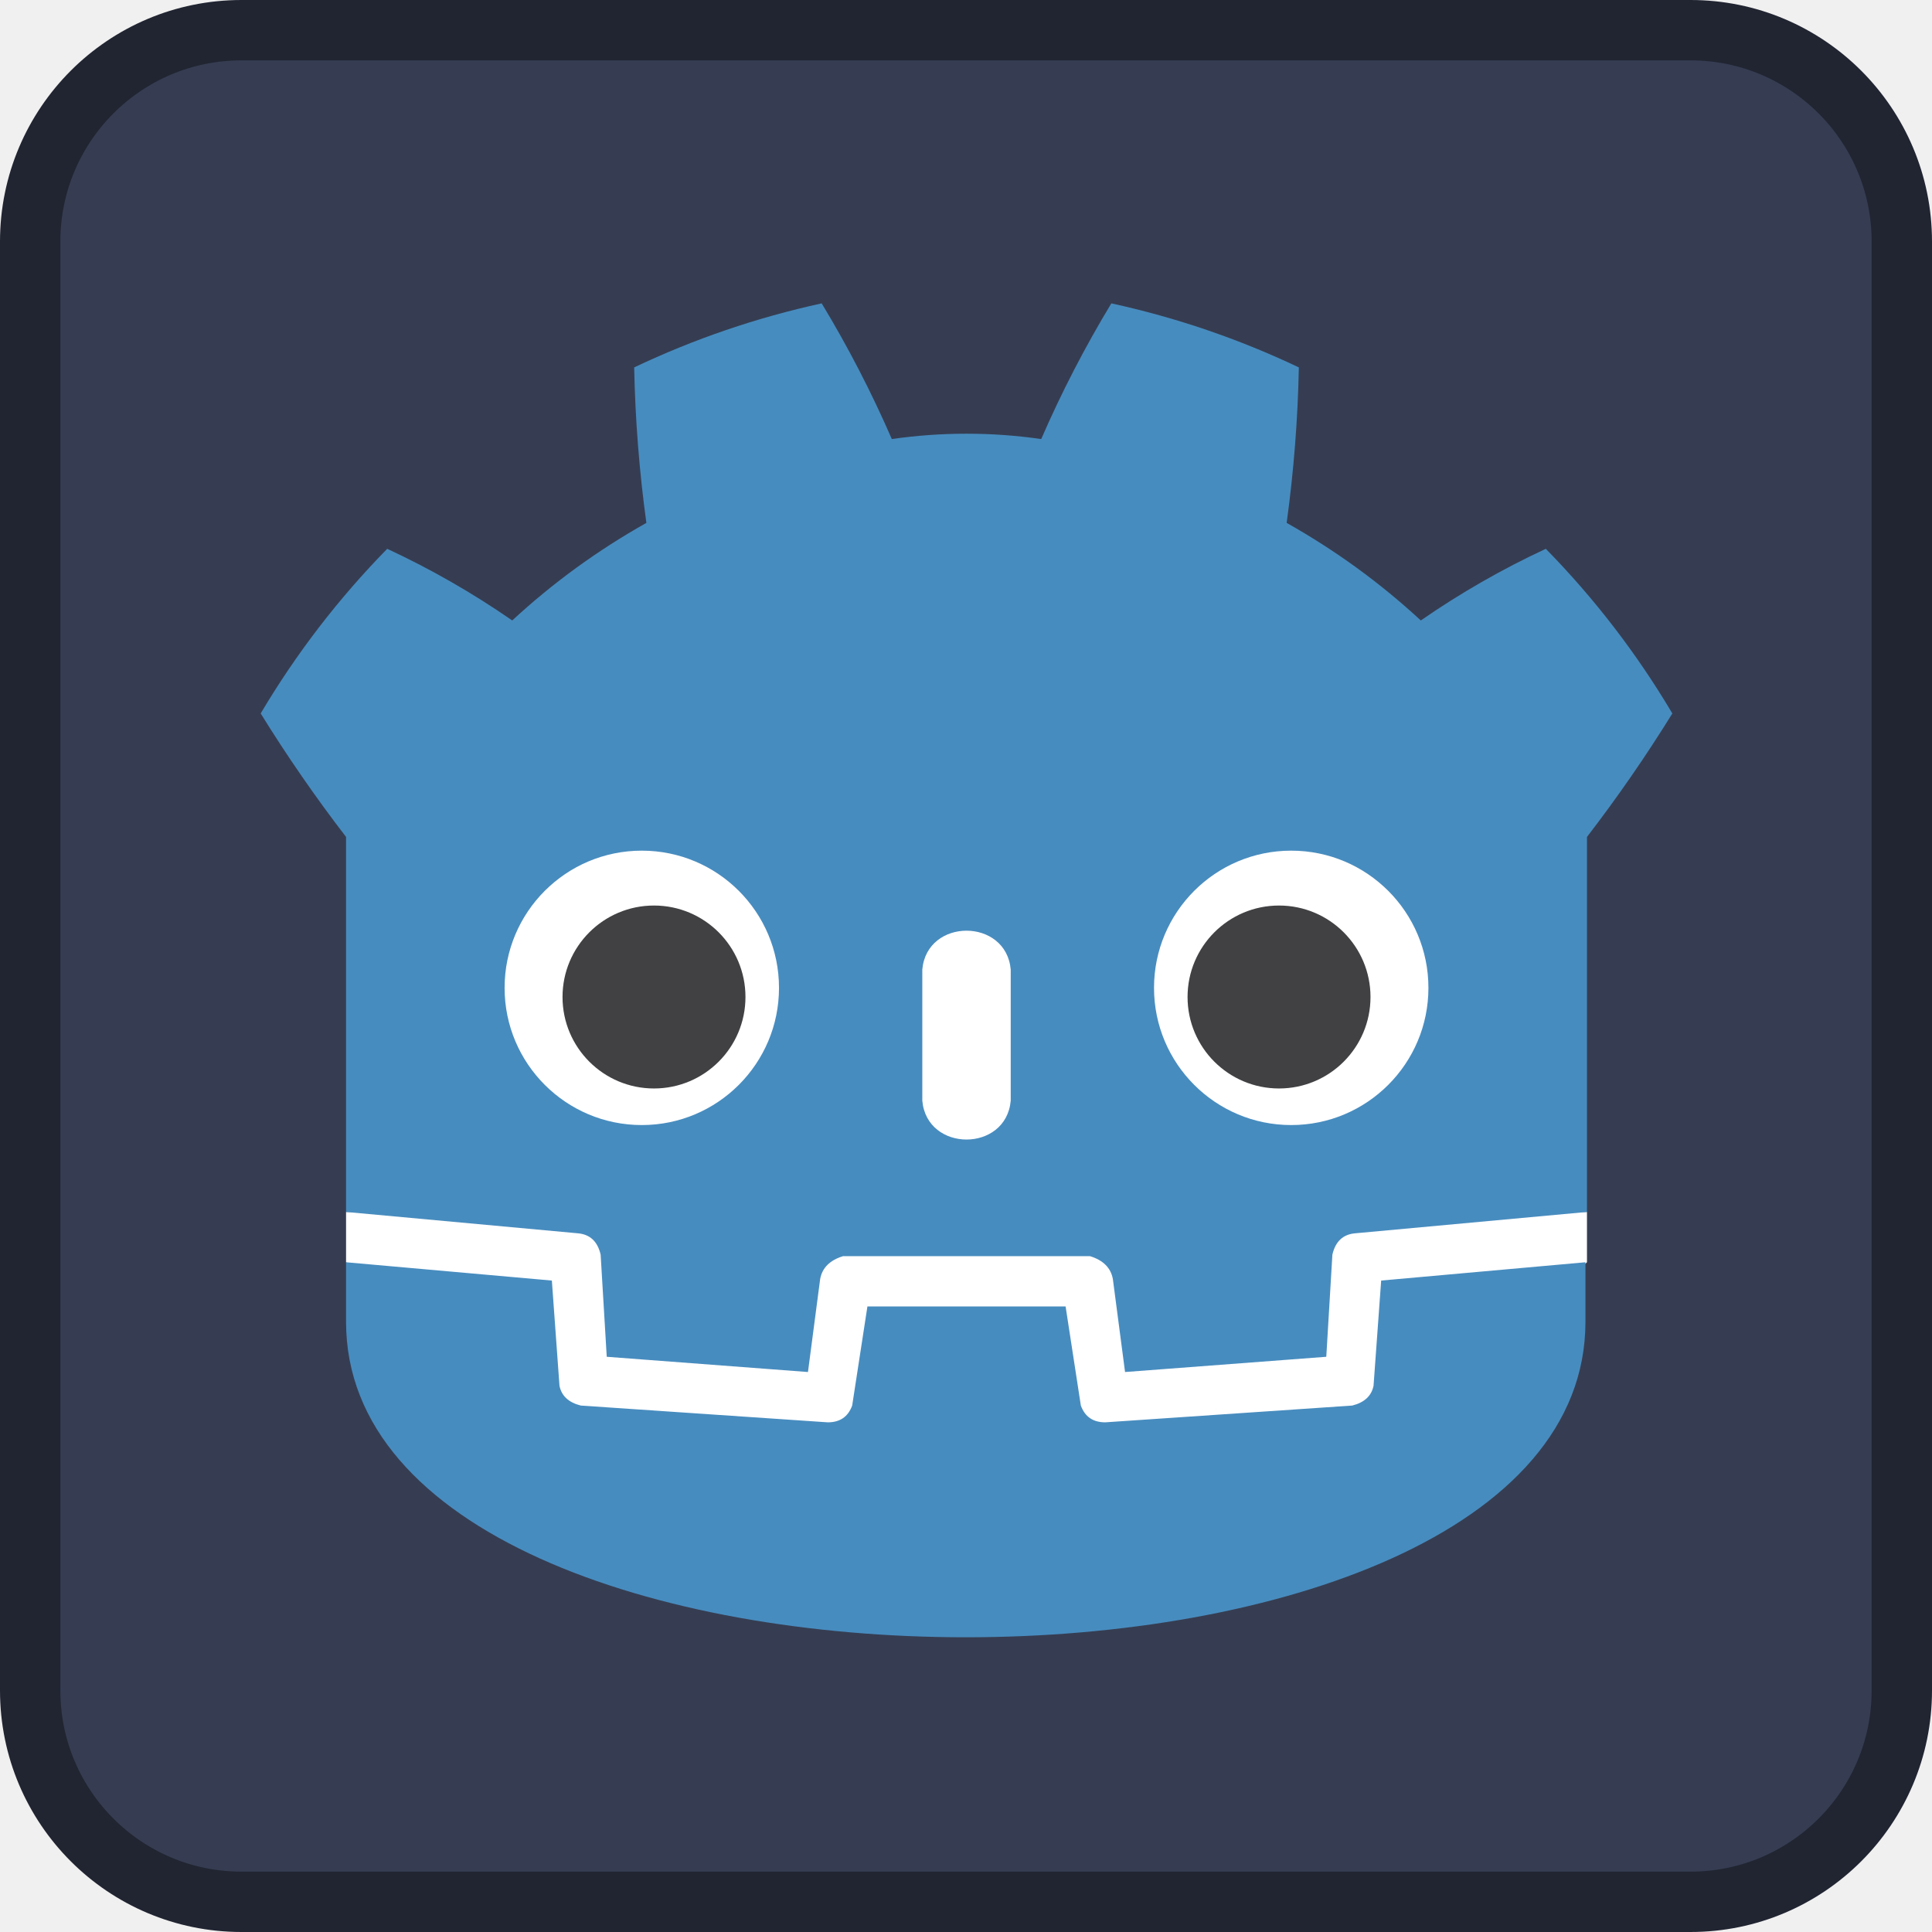
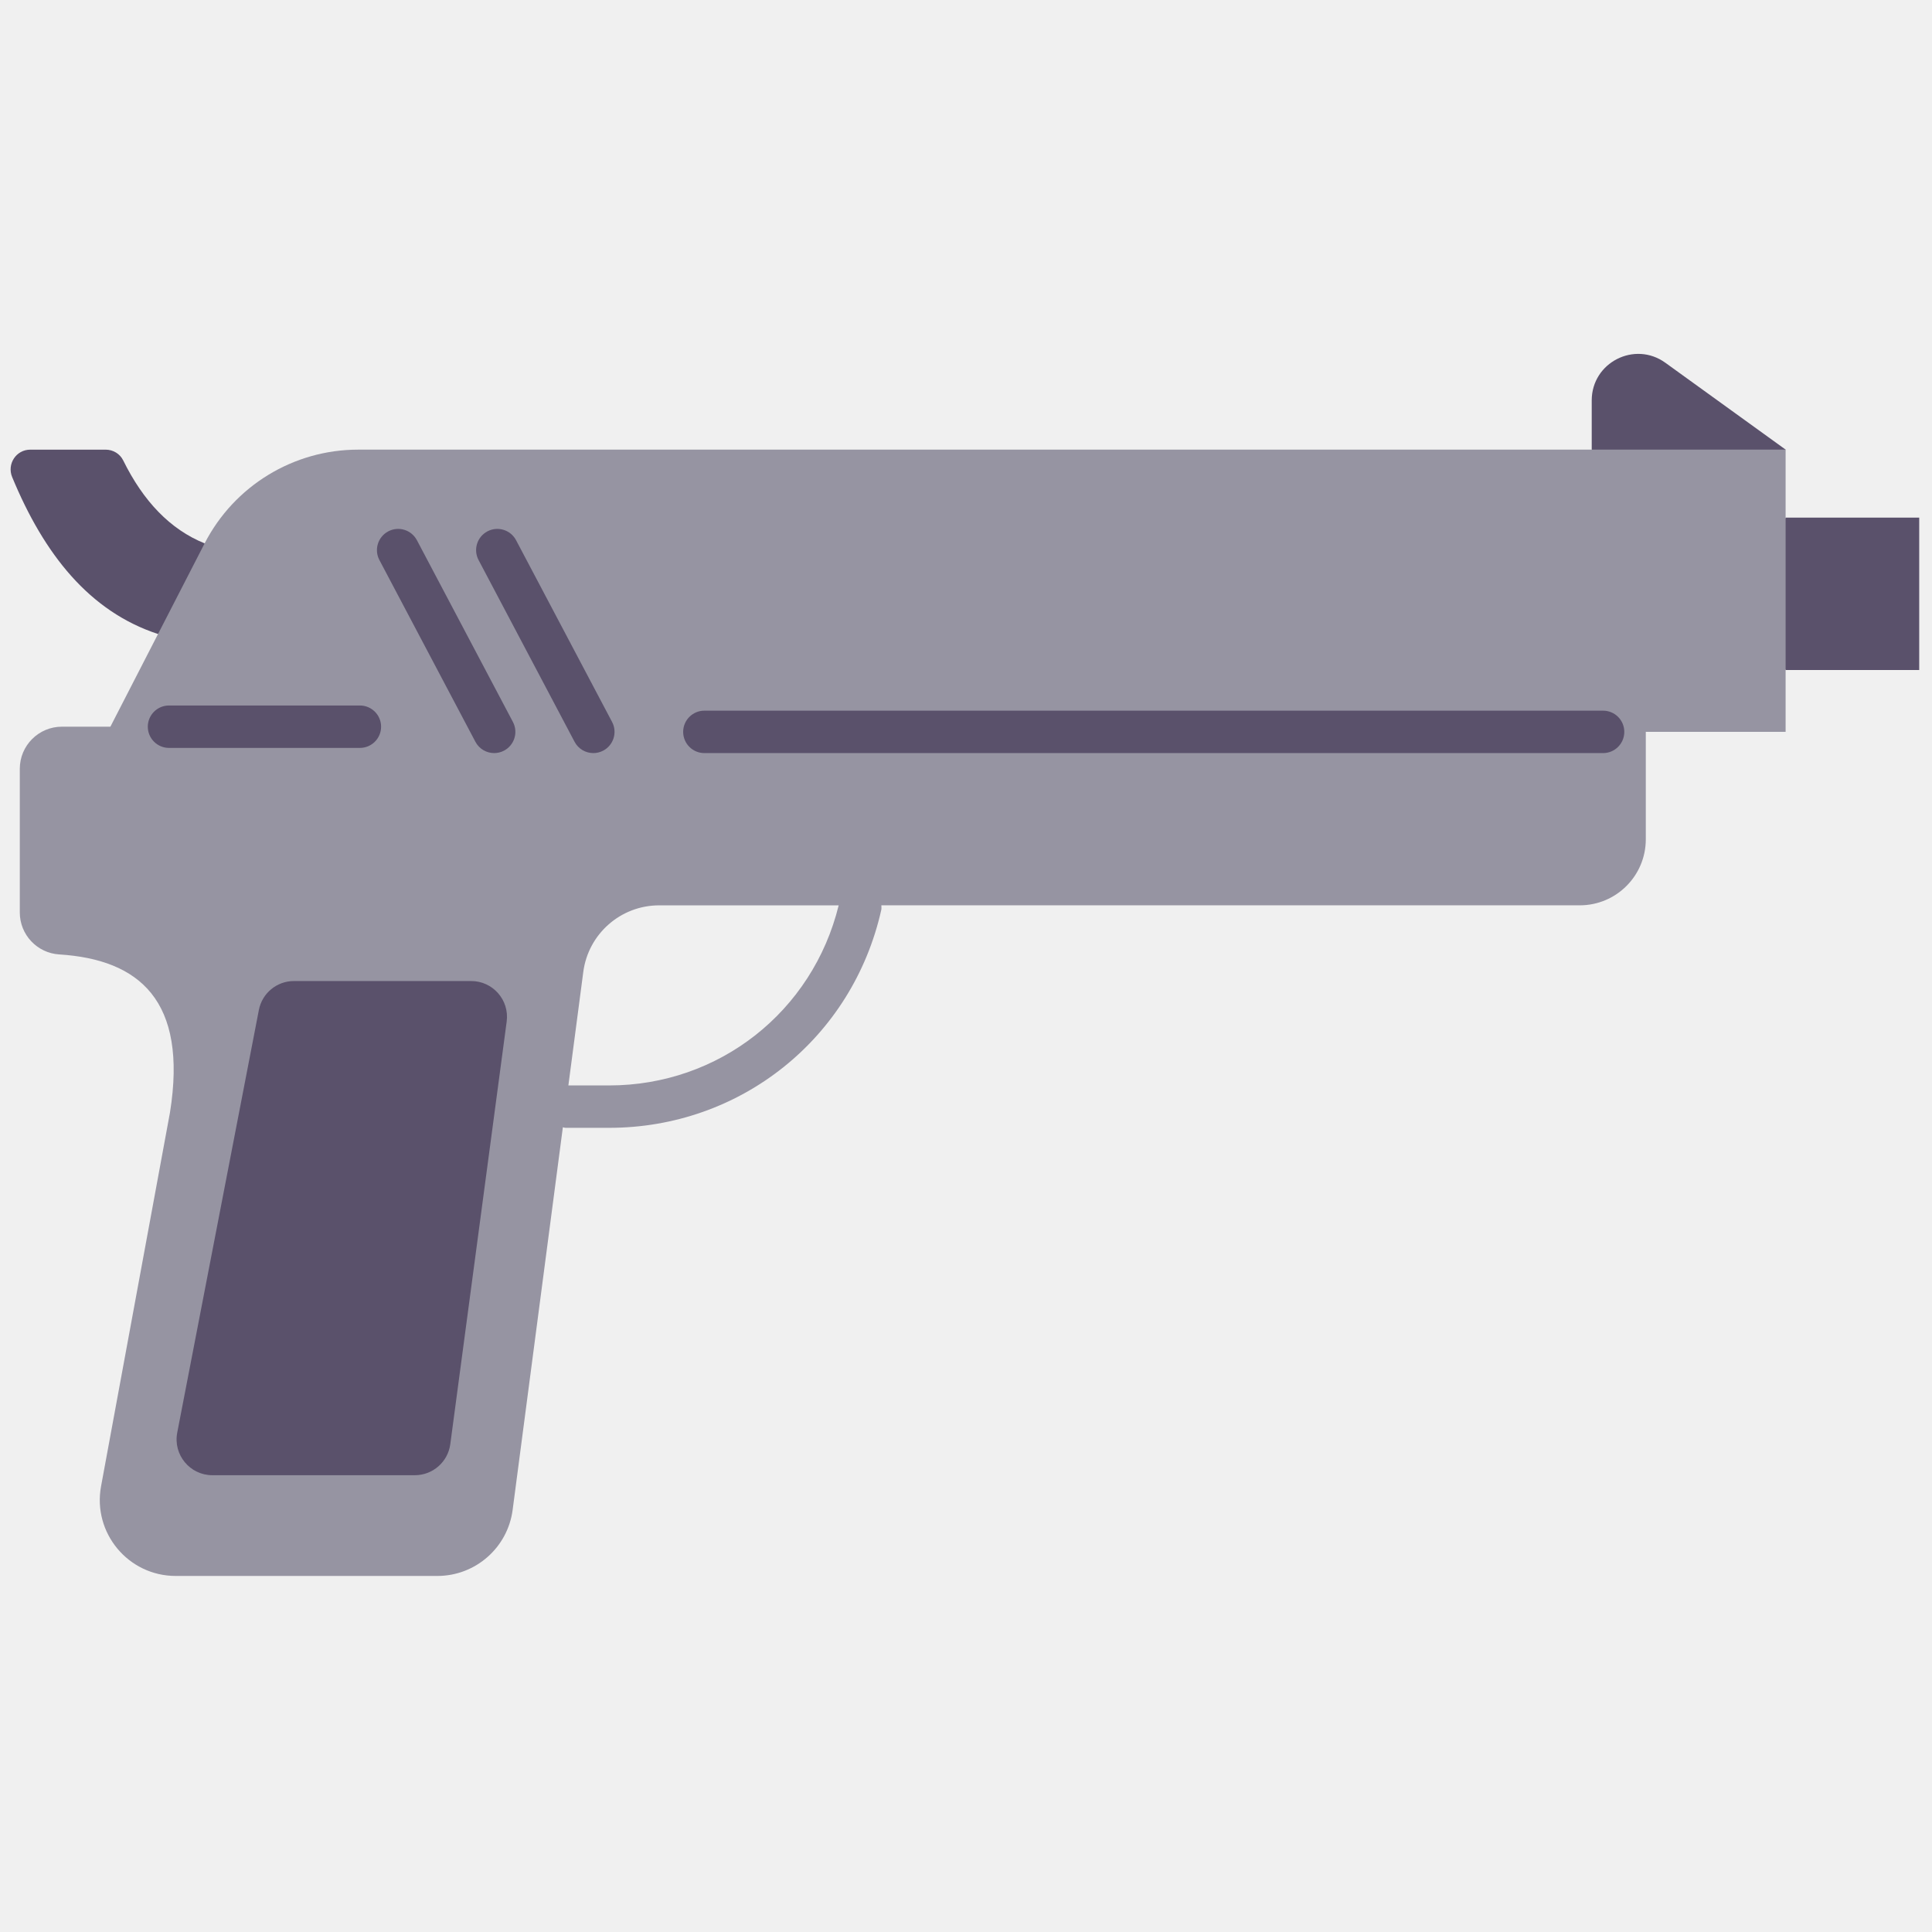
- <svg xmlns="http://www.w3.org/2000/svg" height="128" width="128">
-   <rect x="2" y="2" width="124" height="124" rx="14" fill="#363d52" stroke="#212532" stroke-width="4" />
-   <g transform="scale(.101) translate(122 122)">
-     <g fill="#fff">
-       <path d="M105 673v33q407 354 814 0v-33z" />
-       <path fill="#478cbf" d="m105 673 152 14q12 1 15 14l4 67 132 10 8-61q2-11 15-15h162q13 4 15 15l8 61 132-10 4-67q3-13 15-14l152-14V427q30-39 56-81-35-59-83-108-43 20-82 47-40-37-88-64 7-51 8-102-59-28-123-42-26 43-46 89-49-7-98 0-20-46-46-89-64 14-123 42 1 51 8 102-48 27-88 64-39-27-82-47-48 49-83 108 26 42 56 81zm0 33v39c0 276 813 276 813 0v-39l-134 12-5 69q-2 10-14 13l-162 11q-12 0-16-11l-10-65H447l-10 65q-4 11-16 11l-162-11q-12-3-14-13l-5-69z" />
-       <path d="M483 600c3 34 55 34 58 0v-86c-3-34-55-34-58 0z" />
-       <circle cx="725" cy="526" r="90" />
-       <circle cx="299" cy="526" r="90" />
-     </g>
-     <g fill="#414042">
-       <circle cx="307" cy="532" r="60" />
-       <circle cx="717" cy="532" r="60" />
-     </g>
+ <svg xmlns="http://www.w3.org/2000/svg" version="1.1" width="256" height="256" viewBox="0 0 256 256" xml:space="preserve">
+   <defs>
+ </defs>
+   <g style="stroke: none; stroke-width: 0; stroke-dasharray: none; stroke-linecap: butt; stroke-linejoin: miter; stroke-miterlimit: 10; fill: none; fill-rule: nonzero; opacity: 1;" transform="translate(1.406593 1.406593) scale(2.81 2.81)">
+     <path d="M 90 31.094 h -6.299 c -1.325 -2.395 -1.325 -4.791 0 -7.186 H 90 V 31.094 z" style="stroke: none; stroke-width: 1; stroke-dasharray: none; stroke-linecap: butt; stroke-linejoin: miter; stroke-miterlimit: 10; fill: rgb(90,81,107); fill-rule: nonzero; opacity: 1;" transform=" matrix(1 0 0 1 0 0) " stroke-linecap="round" />
+     <path d="M 9.15 25.122 c -1.627 -0.657 -2.893 -1.988 -3.842 -3.914 c -0.154 -0.312 -0.477 -0.505 -0.825 -0.505 H 0.926 c -0.666 0 -1.107 0.678 -0.853 1.293 c 1.507 3.648 3.649 6.342 6.88 7.401 C 9.38 28.086 9.874 26.645 9.15 25.122 z" style="stroke: none; stroke-width: 1; stroke-dasharray: none; stroke-linecap: butt; stroke-linejoin: miter; stroke-miterlimit: 10; fill: rgb(90,81,107); fill-rule: nonzero; opacity: 1;" transform=" matrix(1 0 0 1 0 0) " stroke-linecap="round" />
+     <path d="M 74.557 18.38 v 2.322 c 3.048 1.53 6.097 1.53 9.145 0 l -5.673 -4.097 C 76.58 15.559 74.557 16.594 74.557 18.38 z" style="stroke: none; stroke-width: 1; stroke-dasharray: none; stroke-linecap: butt; stroke-linejoin: miter; stroke-miterlimit: 10; fill: rgb(90,81,107); fill-rule: nonzero; opacity: 1;" transform=" matrix(1 0 0 1 0 0) " stroke-linecap="round" />
+     <path d="M 76.4 20.702 H 16.39 c -3.051 0 -5.846 1.706 -7.241 4.419 l -4.444 8.645 H 2.42 c -1.098 0 -1.987 0.89 -1.987 1.987 v 6.774 c 0 1.045 0.814 1.912 1.857 1.978 c 3.771 0.238 6.07 2.169 5.225 7.453 L 4.265 69.583 c -0.406 2.201 1.284 4.23 3.521 4.23 h 12.337 c 1.797 0 3.316 -1.333 3.55 -3.115 l 2.368 -18.042 c 0.044 0.006 0.083 0.026 0.128 0.026 h 2.053 c 6.199 0 11.476 -4.225 12.833 -10.273 c 0.017 -0.074 0.005 -0.146 0.005 -0.219 h 32.933 c 1.72 0 3.114 -1.394 3.114 -3.114 v -5.066 h 6.593 V 20.702 H 76.4 z M 28.223 50.683 h -1.922 l 0.703 -5.352 c 0.236 -1.797 1.767 -3.14 3.579 -3.14 h 8.464 C 37.818 47.2 33.403 50.683 28.223 50.683 z" style="stroke: none; stroke-width: 1; stroke-dasharray: none; stroke-linecap: butt; stroke-linejoin: miter; stroke-miterlimit: 10; fill: rgb(150,148,162); fill-rule: nonzero; opacity: 1;" transform=" matrix(1 0 0 1 0 0) " stroke-linecap="round" />
+     <path d="M 75.093 35.011 H 32.714 c -0.552 0 -1 -0.448 -1 -1 s 0.448 -1 1 -1 h 42.379 c 0.553 0 1 0.448 1 1 S 75.646 35.011 75.093 35.011 z" style="stroke: none; stroke-width: 1; stroke-dasharray: none; stroke-linecap: butt; stroke-linejoin: miter; stroke-miterlimit: 10; fill: rgb(90,81,107); fill-rule: nonzero; opacity: 1;" transform=" matrix(1 0 0 1 0 0) " stroke-linecap="round" />
+     <path d="M 16.47 34.767 H 7.469 c -0.552 0 -1 -0.448 -1 -1 s 0.448 -1 1 -1 h 9.001 c 0.552 0 1 0.448 1 1 S 17.022 34.767 16.47 34.767 z" style="stroke: none; stroke-width: 1; stroke-dasharray: none; stroke-linecap: butt; stroke-linejoin: miter; stroke-miterlimit: 10; fill: rgb(90,81,107); fill-rule: nonzero; opacity: 1;" transform=" matrix(1 0 0 1 0 0) " stroke-linecap="round" />
+     <path d="M 27.478 35.011 c -0.359 0 -0.706 -0.193 -0.885 -0.533 l -4.527 -8.57 c -0.258 -0.489 -0.071 -1.094 0.417 -1.352 c 0.489 -0.259 1.094 -0.071 1.352 0.417 l 4.527 8.57 c 0.258 0.489 0.071 1.094 -0.417 1.352 C 27.795 34.974 27.635 35.011 27.478 35.011 z" style="stroke: none; stroke-width: 1; stroke-dasharray: none; stroke-linecap: butt; stroke-linejoin: miter; stroke-miterlimit: 10; fill: rgb(90,81,107); fill-rule: nonzero; opacity: 1;" transform=" matrix(1 0 0 1 0 0) " stroke-linecap="round" />
+     <path d="M 22.802 35.011 c -0.359 0 -0.706 -0.193 -0.885 -0.533 l -4.527 -8.57 c -0.258 -0.489 -0.071 -1.094 0.417 -1.352 c 0.488 -0.259 1.094 -0.071 1.352 0.417 l 4.527 8.57 c 0.258 0.489 0.071 1.094 -0.417 1.352 C 23.119 34.974 22.959 35.011 22.802 35.011 z" style="stroke: none; stroke-width: 1; stroke-dasharray: none; stroke-linecap: butt; stroke-linejoin: miter; stroke-miterlimit: 10; fill: rgb(90,81,107); fill-rule: nonzero; opacity: 1;" transform=" matrix(1 0 0 1 0 0) " stroke-linecap="round" />
+     <path d="M 11.706 47.127 L 7.857 67.055 c -0.201 1.041 0.597 2.008 1.657 2.008 h 9.546 c 0.846 0 1.561 -0.626 1.673 -1.464 l 2.659 -19.928 c 0.135 -1.012 -0.652 -1.911 -1.673 -1.911 h -8.357 C 12.554 45.759 11.859 46.333 11.706 47.127 z" style="stroke: none; stroke-width: 1; stroke-dasharray: none; stroke-linecap: butt; stroke-linejoin: miter; stroke-miterlimit: 10; fill: rgb(90,81,107); fill-rule: nonzero; opacity: 1;" transform=" matrix(1 0 0 1 0 0) " stroke-linecap="round" />
  </g>
</svg>
